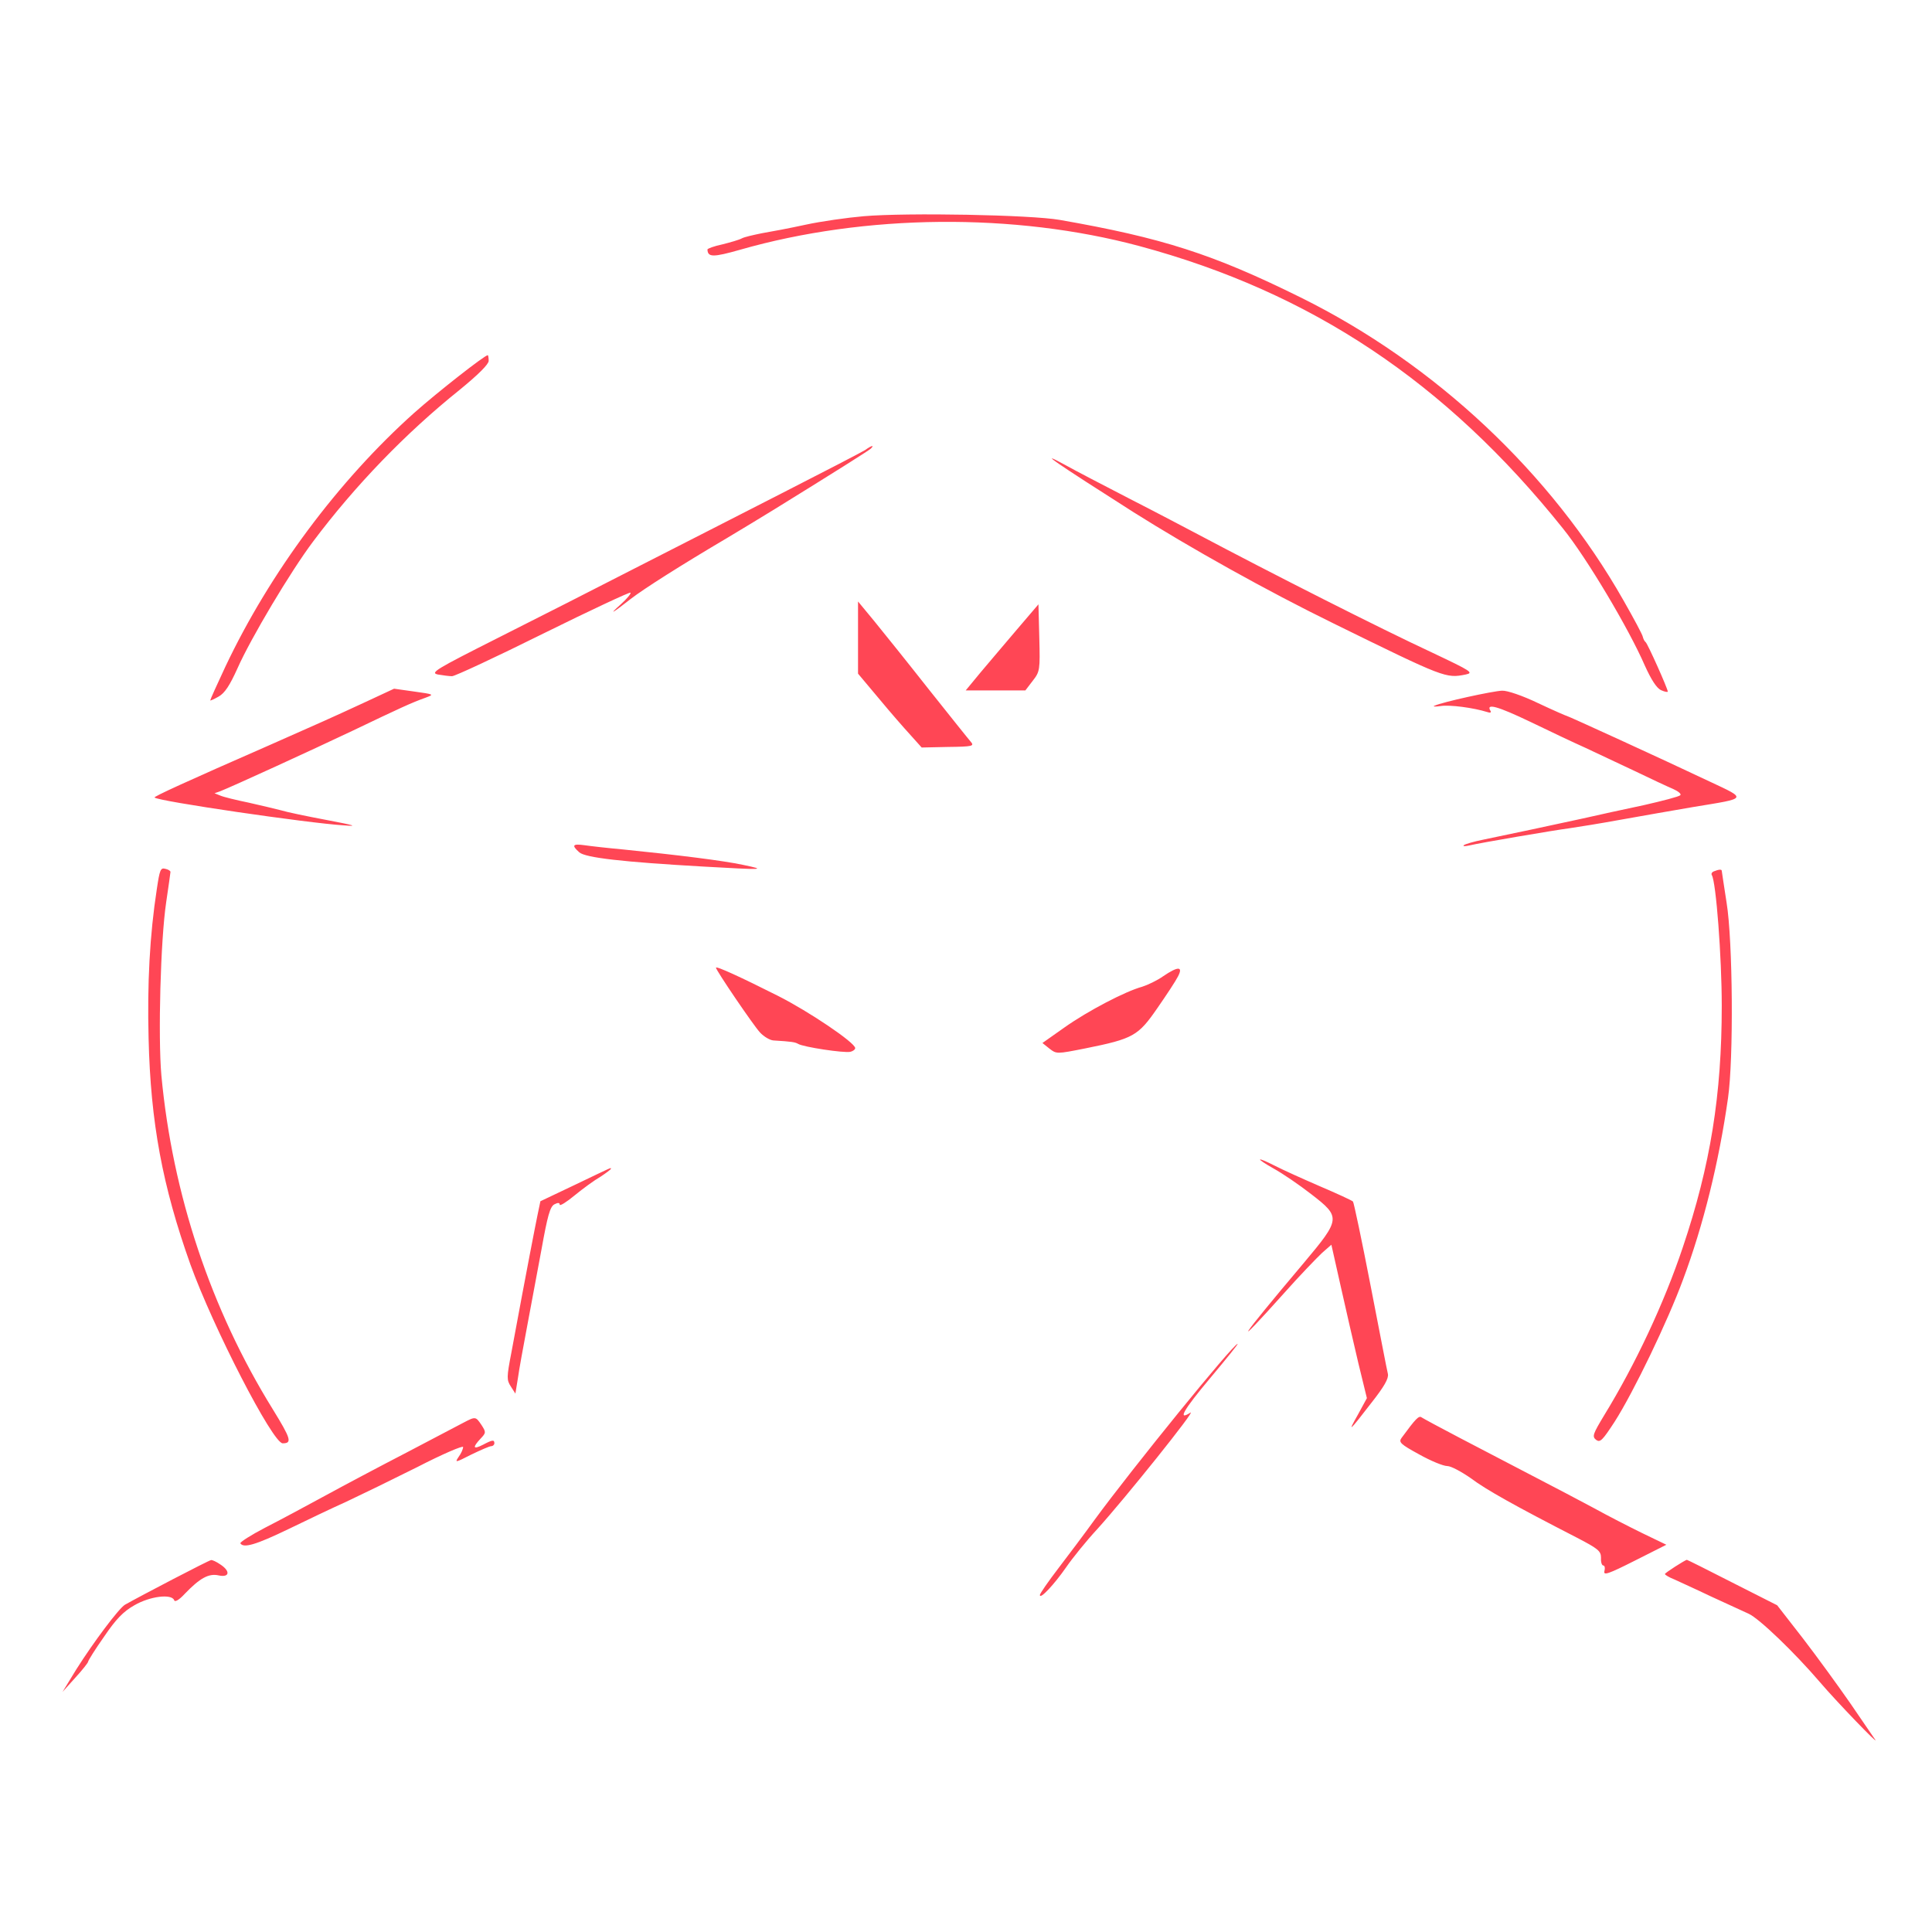
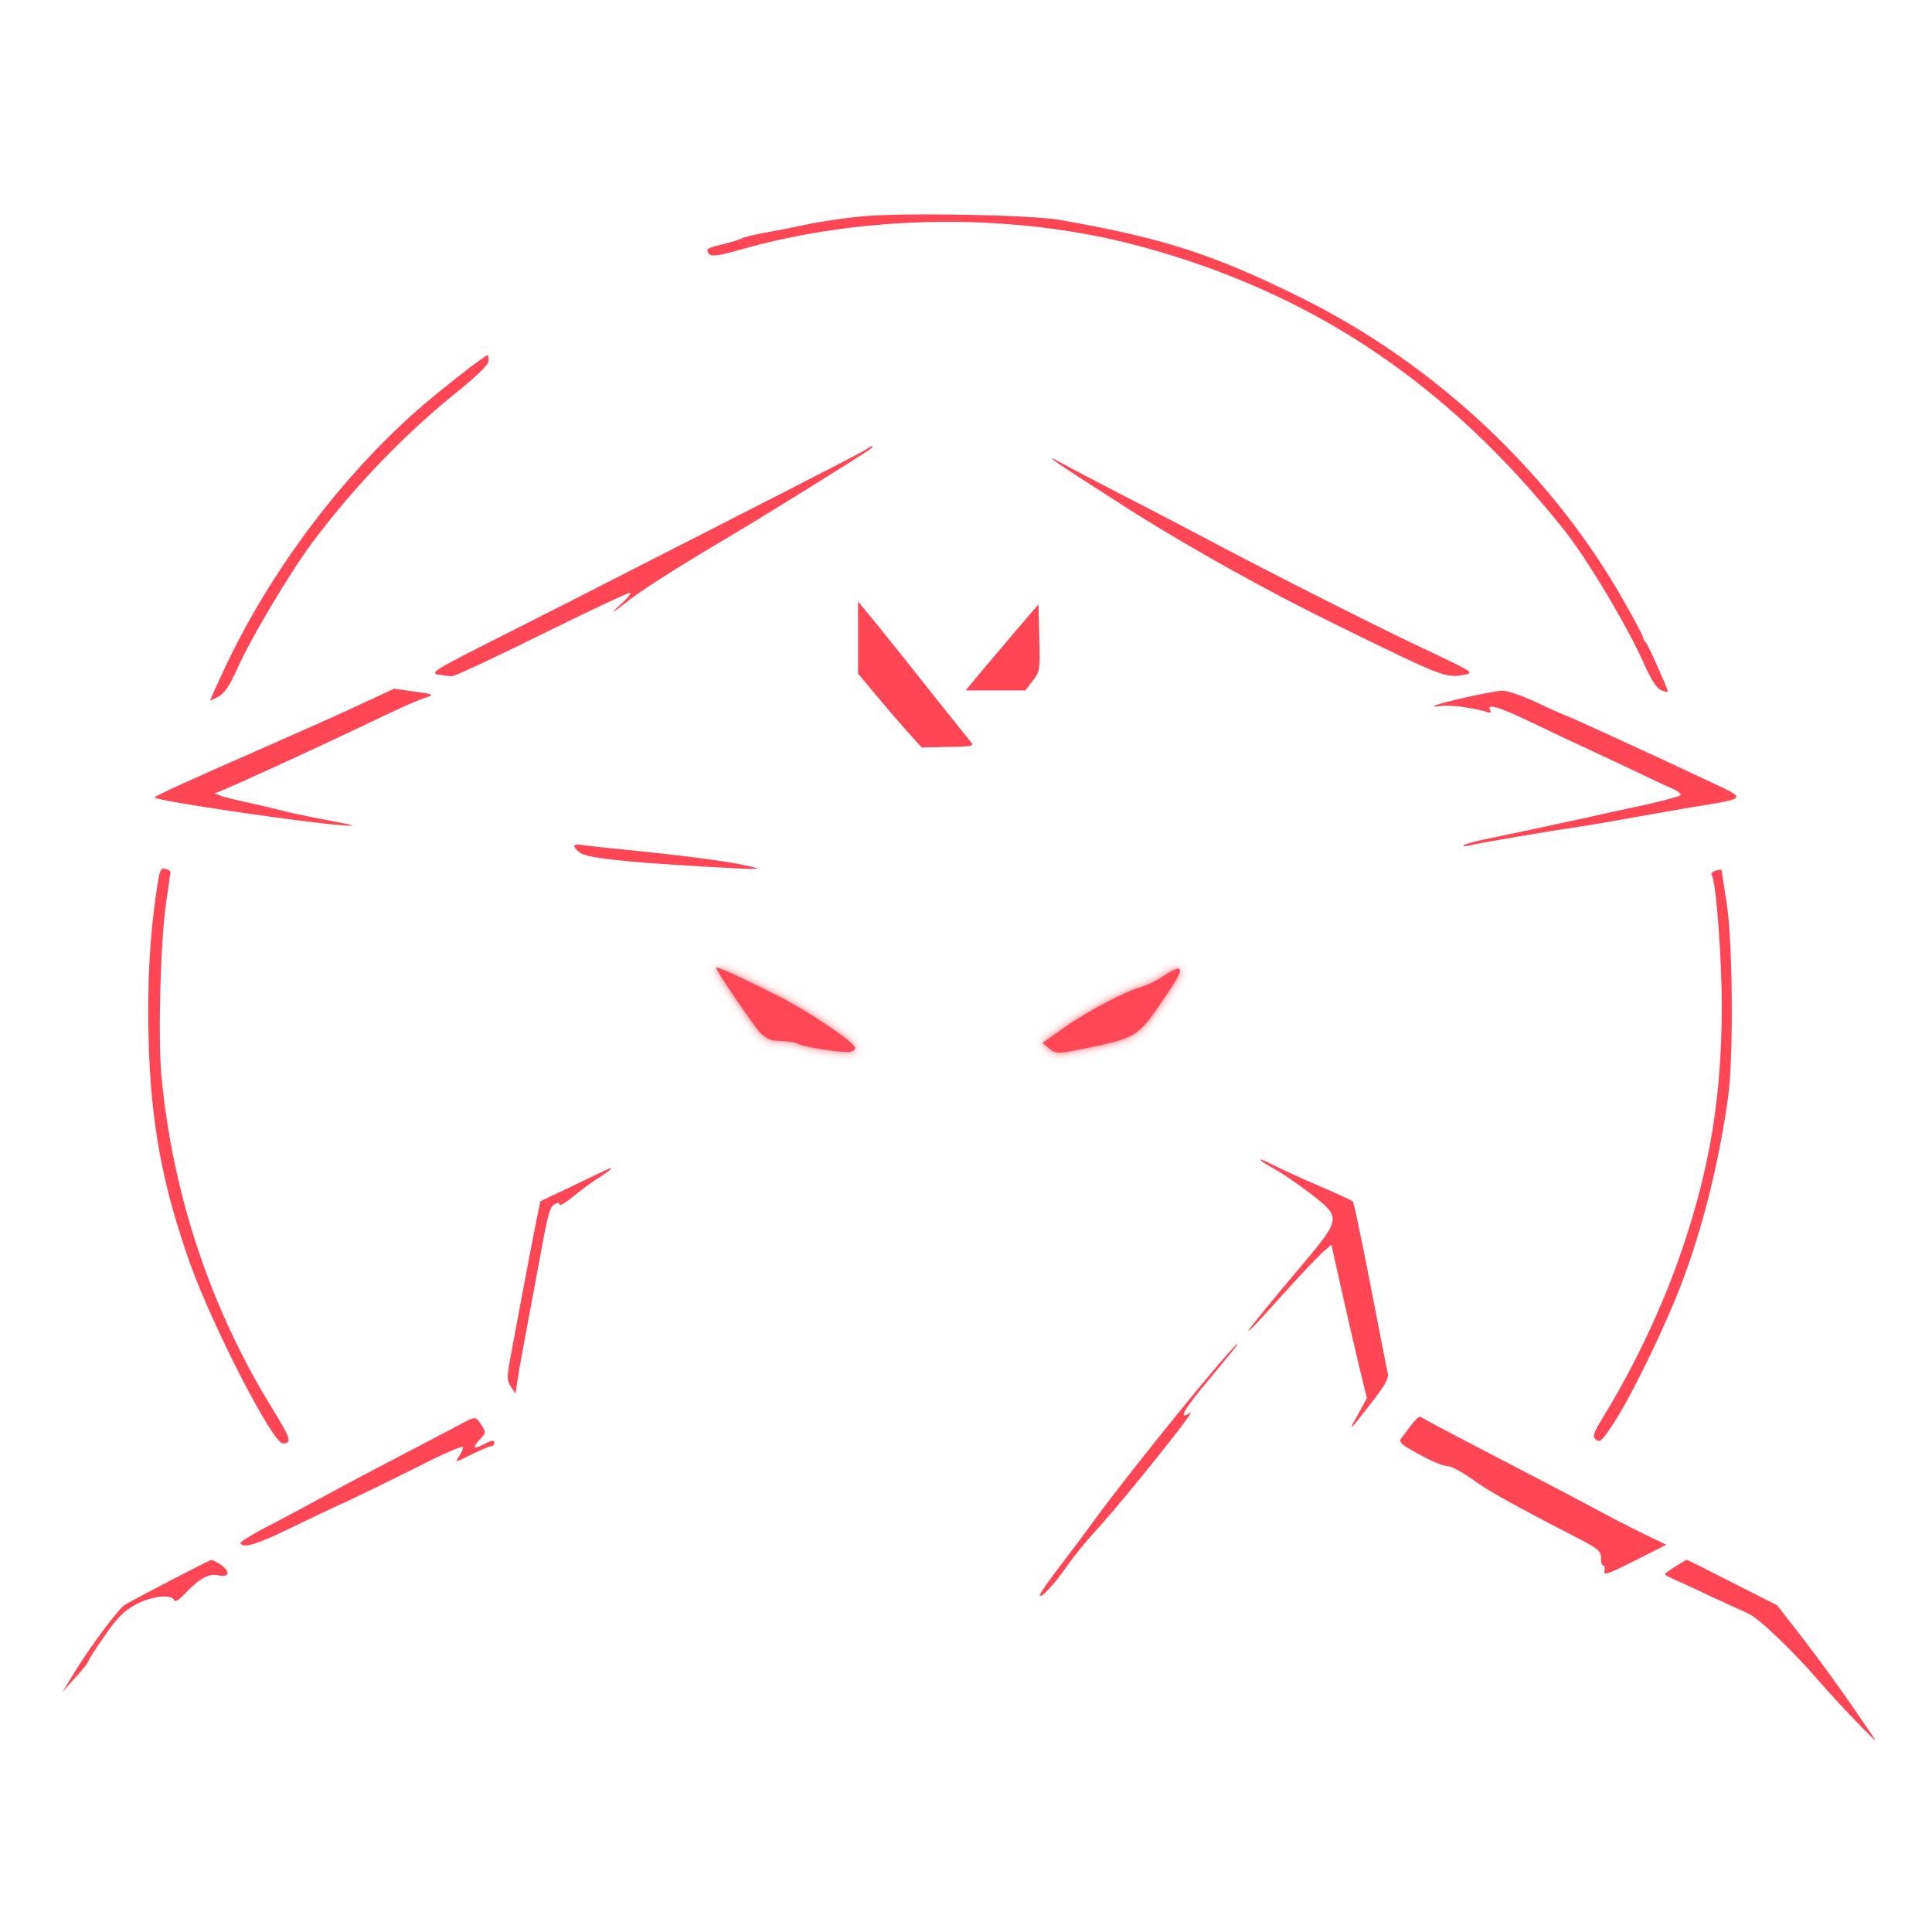
<svg xmlns="http://www.w3.org/2000/svg" version="1.0" width="680" height="680" viewBox="390 520 680 680" preserveAspectRatio="xMidYMid meet">
  <g transform="translate(0,1076) scale(0.1,-0.1)" fill="#FF4655" stroke="none">
-     <path d="M7630 4786 C7990 4723 8169 4666 8478 4513 C8951 4279 9360 3895 9614 3447 C9650 3384 9681 3326 9682 3319 C9684 3311 9688 3303 9692 3300 C9699 3295 9770 3136 9770 3126 C9770 3123 9759 3125 9746 3131 C9731 3138 9712 3167 9689 3218 C9633 3347 9485 3596 9401 3700 C8989 4215 8515 4531 7910 4694 C7470 4812 6945 4807 6505 4681 C6410 4654 6391 4654 6390 4682 C6390 4685 6414 4694 6443 4700 C6471 4707 6502 4716 6511 4721 C6520 4726 6552 4733 6581 4739 C6611 4744 6680 4757 6735 4769 C6790 4781 6882 4794 6940 4799 C7092 4812 7527 4804 7630 4786 Z M5620 4290 C5620 4278 5584 4242 5518 4188 C5327 4035 5149 3850 5002 3654 C4923 3549 4783 3314 4736 3208 C4709 3148 4691 3120 4669 3108 C4653 3099 4640 3093 4640 3095 C4640 3098 4664 3151 4693 3213 C4850 3545 5091 3868 5358 4107 C5439 4179 5606 4310 5617 4310 C5618 4310 5620 4301 5620 4290 Z M6965 3981 C6956 3973 6837 3898 6625 3767 C6581 3740 6507 3695 6460 3667 C6299 3572 6165 3487 6120 3452 C6055 3401 6039 3392 6085 3433 C6107 3453 6122 3471 6119 3474 C6117 3477 5978 3412 5812 3330 C5645 3247 5501 3180 5491 3180 C5481 3180 5459 3183 5441 3186 C5413 3192 5433 3204 5653 3315 C5786 3382 6003 3492 6135 3560 C6267 3627 6499 3746 6650 3823 C6801 3900 6934 3969 6945 3976 C6967 3992 6979 3995 6965 3981 Z M7875 3805 C7969 3757 8077 3700 8115 3680 C8377 3541 8758 3348 8943 3262 C9078 3198 9088 3192 9059 3186 C8989 3172 8986 3173 8595 3365 C8358 3481 8090 3631 7890 3757 C7615 3932 7542 3982 7650 3923 C7680 3906 7782 3853 7875 3805 Z M7168 3135 C7242 3042 7309 2958 7317 2949 C7330 2934 7323 2932 7237 2931 L7144 2929 L7083 2997 C7050 3034 7000 3093 6972 3127 L6920 3189 L6920 3316 L6920 3443 L6977 3374 C7008 3336 7094 3229 7168 3135 Z M7535 3164 L7509 3130 L7404 3130 L7299 3130 L7351 3193 C7380 3227 7437 3295 7479 3344 L7555 3433 L7558 3315 C7561 3202 7560 3196 7535 3164 Z M5397 3104 C5349 3087 5306 3067 5143 2989 C5000 2921 4716 2791 4675 2775 L4655 2768 L4675 2760 C4686 2755 4731 2744 4775 2735 C4819 2725 4870 2713 4889 2708 C4908 2702 4980 2687 5049 2674 C5149 2655 5162 2651 5110 2655 C4983 2663 4456 2740 4444 2753 C4440 2756 4553 2808 4850 2938 C5022 3014 5063 3032 5186 3089 L5287 3136 L5358 3126 C5429 3116 5429 3116 5397 3104 Z M9314 3085 C9367 3060 9413 3040 9415 3040 C9419 3040 9747 2890 9918 2809 C10050 2747 10052 2751 9862 2720 C9792 2708 9677 2688 9605 2675 C9534 2662 9453 2649 9425 2645 C9371 2638 9112 2594 9070 2584 C9056 2581 9048 2581 9052 2585 C9056 2589 9087 2598 9122 2605 C9219 2625 9365 2656 9470 2679 C9522 2691 9619 2712 9685 2726 C9751 2741 9809 2756 9814 2761 C9819 2765 9807 2775 9789 2783 C9770 2791 9708 2820 9650 2848 C9592 2875 9516 2911 9480 2928 C9444 2944 9357 2985 9287 3019 C9170 3075 9129 3086 9146 3058 C9150 3052 9145 3050 9134 3054 C9086 3069 9003 3080 8971 3075 C8951 3072 8941 3073 8949 3076 C8976 3089 9155 3128 9187 3129 C9205 3130 9260 3111 9314 3085 Z M6095 2570 C6283 2551 6445 2531 6515 2516 C6602 2498 6587 2498 6375 2510 C6093 2526 5961 2541 5939 2560 C5911 2585 5915 2591 5958 2585 C5978 2582 6040 2575 6095 2570 Z M4500 2491 C4500 2488 4493 2440 4485 2385 C4465 2251 4456 1912 4468 1775 C4507 1357 4642 952 4860 600 C4924 496 4929 480 4895 480 C4860 480 4650 888 4570 1110 C4472 1385 4430 1609 4423 1905 C4418 2098 4427 2269 4452 2431 C4462 2498 4465 2507 4482 2502 C4492 2500 4500 2495 4500 2491 Z M9960 2495 C9960 2493 9968 2442 9977 2383 C9999 2249 10002 1833 9982 1695 C9950 1469 9895 1247 9824 1057 C9770 910 9650 661 9583 556 C9540 490 9532 482 9518 492 C9503 504 9506 512 9547 580 C9656 758 9757 973 9823 1170 C9920 1458 9960 1706 9960 2020 C9960 2191 9940 2456 9925 2480 C9922 2485 9926 2491 9932 2493 C9949 2500 9960 2501 9960 2495 Z M6638 2055 C6747 2000 6910 1890 6910 1871 C6910 1866 6902 1860 6893 1858 C6871 1853 6726 1875 6709 1886 C6698 1892 6688 1894 6622 1898 C6609 1899 6588 1912 6575 1926 C6551 1952 6420 2145 6420 2154 C6420 2161 6509 2120 6638 2055 Z M8046 2123 C8038 2107 8005 2057 7973 2011 C7906 1914 7889 1904 7720 1870 C7619 1850 7619 1850 7594 1869 L7569 1889 L7647 1944 C7729 2002 7861 2071 7920 2087 C7939 2093 7973 2109 7994 2124 C8047 2160 8065 2159 8046 2123 Z M8389 1456 C8414 1443 8485 1411 8545 1385 C8606 1359 8658 1335 8662 1331 C8665 1328 8693 1195 8724 1035 C8755 876 8782 735 8785 724 C8788 708 8772 680 8728 624 C8647 519 8642 515 8680 582 L8711 639 L8681 762 C8665 830 8637 951 8619 1032 L8586 1179 L8553 1150 C8535 1133 8474 1070 8419 1008 C8228 795 8257 840 8489 1115 C8619 1270 8620 1276 8515 1357 C8474 1389 8414 1430 8383 1447 C8316 1485 8320 1491 8389 1456 Z M6050 1446 C6050 1444 6033 1431 6013 1418 C5992 1406 5951 1376 5923 1353 C5894 1329 5870 1314 5870 1320 C5870 1327 5864 1328 5851 1321 C5836 1313 5827 1280 5806 1163 C5791 1082 5768 959 5755 890 C5742 821 5727 740 5723 710 L5714 655 L5698 680 C5683 703 5683 712 5700 800 C5757 1108 5783 1240 5792 1284 L5802 1332 L5924 1390 C6062 1456 6050 1451 6050 1446 Z M8159 709 C8065 597 8043 558 8090 588 C8114 603 7859 285 7762 178 C7723 136 7674 75 7652 43 C7611 -16 7560 -71 7560 -54 C7560 -49 7589 -7 7625 40 C7661 87 7718 163 7752 210 C7886 393 8241 830 8256 830 C8259 830 8215 776 8159 709 Z M9040 498 C9109 462 9224 402 9295 365 C9367 328 9463 277 9510 252 C9557 226 9633 187 9680 164 L9765 123 L9654 67 C9561 20 9543 14 9547 30 C9550 41 9548 50 9543 50 C9538 50 9534 62 9535 77 C9535 101 9525 109 9450 148 C9232 260 9130 317 9077 357 C9044 380 9007 400 8994 400 C8980 400 8936 418 8895 441 C8829 477 8822 484 8833 499 C8883 567 8894 579 8904 571 C8910 567 8971 534 9040 498 Z M5595 544 C5611 519 5611 517 5591 496 C5562 465 5565 457 5600 475 C5634 493 5640 493 5640 480 C5640 475 5635 470 5629 470 C5623 470 5591 456 5558 440 C5503 412 5500 411 5514 432 C5523 444 5530 460 5530 467 C5530 473 5457 442 5368 396 C5278 351 5167 297 5120 275 C5073 254 4981 210 4915 178 C4801 123 4757 110 4746 128 C4744 132 4783 157 4833 183 C4884 209 4979 260 5045 296 C5111 332 5239 400 5330 447 C5421 495 5511 542 5530 552 C5574 575 5574 575 5595 544 Z M4675 54 C4712 30 4708 7 4670 15 C4635 23 4604 6 4551 -49 C4530 -72 4515 -80 4513 -72 C4504 -49 4428 -58 4373 -90 C4334 -112 4308 -139 4266 -201 C4235 -245 4210 -285 4210 -289 C4210 -292 4190 -318 4165 -345 L4120 -395 L4169 -315 C4229 -220 4319 -100 4340 -88 C4391 -59 4636 69 4643 69 C4647 70 4662 63 4675 54 Z M9997 -10 L10155 -90 L10246 -207 C10296 -272 10370 -374 10411 -433 C10452 -493 10492 -551 10500 -563 C10517 -588 10362 -427 10305 -360 C10215 -255 10092 -137 10055 -120 C10033 -110 9972 -82 9920 -58 C9868 -33 9810 -7 9793 1 C9775 8 9760 17 9760 20 C9760 24 9829 68 9837 70 C9839 70 9911 34 9997 -10 Z" />
+     <style>
+       @keyframes blink {
+         0%, 96%, 98% { opacity: 1; }
+         97% { opacity: 0.1; }
+       }
+       .eyes {
+         animation: blink 4s infinite;
+         fill: #FF4655;
+         filter: drop-shadow(0 0 15px rgba(255, 70, 85, 0.8));
+       }
+       .head {
+         fill: #FF4655;
+       }
+     </style>
+     <path class="head" d="M7630 4786 C7990 4723 8169 4666 8478 4513 C8951 4279 9360 3895 9614 3447 C9650 3384 9681 3326 9682 3319 C9684 3311 9688 3303 9692 3300 C9699 3295 9770 3136 9770 3126 C9770 3123 9759 3125 9746 3131 C9731 3138 9712 3167 9689 3218 C9633 3347 9485 3596 9401 3700 C8989 4215 8515 4531 7910 4694 C7470 4812 6945 4807 6505 4681 C6410 4654 6391 4654 6390 4682 C6390 4685 6414 4694 6443 4700 C6471 4707 6502 4716 6511 4721 C6520 4726 6552 4733 6581 4739 C6611 4744 6680 4757 6735 4769 C6790 4781 6882 4794 6940 4799 C7092 4812 7527 4804 7630 4786 Z M5620 4290 C5620 4278 5584 4242 5518 4188 C5327 4035 5149 3850 5002 3654 C4923 3549 4783 3314 4736 3208 C4709 3148 4691 3120 4669 3108 C4653 3099 4640 3093 4640 3095 C4640 3098 4664 3151 4693 3213 C4850 3545 5091 3868 5358 4107 C5439 4179 5606 4310 5617 4310 C5618 4310 5620 4301 5620 4290 Z M6965 3981 C6956 3973 6837 3898 6625 3767 C6581 3740 6507 3695 6460 3667 C6299 3572 6165 3487 6120 3452 C6055 3401 6039 3392 6085 3433 C6107 3453 6122 3471 6119 3474 C6117 3477 5978 3412 5812 3330 C5645 3247 5501 3180 5491 3180 C5481 3180 5459 3183 5441 3186 C5413 3192 5433 3204 5653 3315 C5786 3382 6003 3492 6135 3560 C6267 3627 6499 3746 6650 3823 C6801 3900 6934 3969 6945 3976 C6967 3992 6979 3995 6965 3981 Z M7875 3805 C7969 3757 8077 3700 8115 3680 C8377 3541 8758 3348 8943 3262 C9078 3198 9088 3192 9059 3186 C8989 3172 8986 3173 8595 3365 C8358 3481 8090 3631 7890 3757 C7615 3932 7542 3982 7650 3923 C7680 3906 7782 3853 7875 3805 Z M7168 3135 C7242 3042 7309 2958 7317 2949 C7330 2934 7323 2932 7237 2931 L7144 2929 L7083 2997 C7050 3034 7000 3093 6972 3127 L6920 3189 L6920 3316 L6920 3443 L6977 3374 C7008 3336 7094 3229 7168 3135 Z M7535 3164 L7509 3130 L7404 3130 L7299 3130 L7351 3193 C7380 3227 7437 3295 7479 3344 L7555 3433 L7558 3315 C7561 3202 7560 3196 7535 3164 Z M5397 3104 C5349 3087 5306 3067 5143 2989 C5000 2921 4716 2791 4675 2775 L4655 2768 L4675 2760 C4686 2755 4731 2744 4775 2735 C4819 2725 4870 2713 4889 2708 C4908 2702 4980 2687 5049 2674 C5149 2655 5162 2651 5110 2655 C4983 2663 4456 2740 4444 2753 C4440 2756 4553 2808 4850 2938 C5022 3014 5063 3032 5186 3089 L5287 3136 L5358 3126 C5429 3116 5429 3116 5397 3104 Z M9314 3085 C9367 3060 9413 3040 9415 3040 C9419 3040 9747 2890 9918 2809 C10050 2747 10052 2751 9862 2720 C9792 2708 9677 2688 9605 2675 C9534 2662 9453 2649 9425 2645 C9371 2638 9112 2594 9070 2584 C9056 2581 9048 2581 9052 2585 C9056 2589 9087 2598 9122 2605 C9219 2625 9365 2656 9470 2679 C9522 2691 9619 2712 9685 2726 C9751 2741 9809 2756 9814 2761 C9819 2765 9807 2775 9789 2783 C9770 2791 9708 2820 9650 2848 C9592 2875 9516 2911 9480 2928 C9444 2944 9357 2985 9287 3019 C9170 3075 9129 3086 9146 3058 C9150 3052 9145 3050 9134 3054 C9086 3069 9003 3080 8971 3075 C8951 3072 8941 3073 8949 3076 C8976 3089 9155 3128 9187 3129 C9205 3130 9260 3111 9314 3085 Z M6095 2570 C6283 2551 6445 2531 6515 2516 C6602 2498 6587 2498 6375 2510 C6093 2526 5961 2541 5939 2560 C5911 2585 5915 2591 5958 2585 C5978 2582 6040 2575 6095 2570 Z M4500 2491 C4500 2488 4493 2440 4485 2385 C4465 2251 4456 1912 4468 1775 C4507 1357 4642 952 4860 600 C4924 496 4929 480 4895 480 C4860 480 4650 888 4570 1110 C4472 1385 4430 1609 4423 1905 C4418 2098 4427 2269 4452 2431 C4462 2498 4465 2507 4482 2502 C4492 2500 4500 2495 4500 2491 Z M9960 2495 C9960 2493 9968 2442 9977 2383 C9999 2249 10002 1833 9982 1695 C9950 1469 9895 1247 9824 1057 C9770 910 9650 661 9583 556 C9540 490 9532 482 9518 492 C9503 504 9506 512 9547 580 C9656 758 9757 973 9823 1170 C9920 1458 9960 1706 9960 2020 C9960 2191 9940 2456 9925 2480 C9922 2485 9926 2491 9932 2493 C9949 2500 9960 2501 9960 2495 Z M8389 1456 C8414 1443 8485 1411 8545 1385 C8606 1359 8658 1335 8662 1331 C8665 1328 8693 1195 8724 1035 C8755 876 8782 735 8785 724 C8788 708 8772 680 8728 624 C8647 519 8642 515 8680 582 L8711 639 L8681 762 C8665 830 8637 951 8619 1032 L8586 1179 L8553 1150 C8535 1133 8474 1070 8419 1008 C8228 795 8257 840 8489 1115 C8619 1270 8620 1276 8515 1357 C8474 1389 8414 1430 8383 1447 C8316 1485 8320 1491 8389 1456 Z M6050 1446 C6050 1444 6033 1431 6013 1418 C5992 1406 5951 1376 5923 1353 C5894 1329 5870 1314 5870 1320 C5870 1327 5864 1328 5851 1321 C5836 1313 5827 1280 5806 1163 C5791 1082 5768 959 5755 890 C5742 821 5727 740 5723 710 L5714 655 L5698 680 C5683 703 5683 712 5700 800 C5757 1108 5783 1240 5792 1284 L5802 1332 L5924 1390 C6062 1456 6050 1451 6050 1446 Z M8159 709 C8065 597 8043 558 8090 588 C8114 603 7859 285 7762 178 C7723 136 7674 75 7652 43 C7611 -16 7560 -71 7560 -54 C7560 -49 7589 -7 7625 40 C7661 87 7718 163 7752 210 C7886 393 8241 830 8256 830 C8259 830 8215 776 8159 709 Z M9040 498 C9109 462 9224 402 9295 365 C9367 328 9463 277 9510 252 C9557 226 9633 187 9680 164 L9765 123 L9654 67 C9561 20 9543 14 9547 30 C9550 41 9548 50 9543 50 C9538 50 9534 62 9535 77 C9535 101 9525 109 9450 148 C9232 260 9130 317 9077 357 C9044 380 9007 400 8994 400 C8980 400 8936 418 8895 441 C8829 477 8822 484 8833 499 C8883 567 8894 579 8904 571 C8910 567 8971 534 9040 498 Z M5595 544 C5611 519 5611 517 5591 496 C5562 465 5565 457 5600 475 C5634 493 5640 493 5640 480 C5640 475 5635 470 5629 470 C5623 470 5591 456 5558 440 C5503 412 5500 411 5514 432 C5523 444 5530 460 5530 467 C5530 473 5457 442 5368 396 C5278 351 5167 297 5120 275 C5073 254 4981 210 4915 178 C4801 123 4757 110 4746 128 C4744 132 4783 157 4833 183 C4884 209 4979 260 5045 296 C5111 332 5239 400 5330 447 C5421 495 5511 542 5530 552 C5574 575 5574 575 5595 544 Z M4675 54 C4712 30 4708 7 4670 15 C4635 23 4604 6 4551 -49 C4530 -72 4515 -80 4513 -72 C4504 -49 4428 -58 4373 -90 C4334 -112 4308 -139 4266 -201 C4235 -245 4210 -285 4210 -289 C4210 -292 4190 -318 4165 -345 L4120 -395 L4169 -315 C4229 -220 4319 -100 4340 -88 C4391 -59 4636 69 4643 69 C4647 70 4662 63 4675 54 Z M9997 -10 L10155 -90 L10246 -207 C10296 -272 10370 -374 10411 -433 C10452 -493 10492 -551 10500 -563 C10517 -588 10362 -427 10305 -360 C10215 -255 10092 -137 10055 -120 C10033 -110 9972 -82 9920 -58 C9868 -33 9810 -7 9793 1 C9775 8 9760 17 9760 20 C9760 24 9829 68 9837 70 C9839 70 9911 34 9997 -10 Z" />
+     <path class="eyes" d="M6638 2055 C6747 2000 6910 1890 6910 1871 C6910 1866 6902 1860 6893 1858 C6871 1853 6726 1875 6709 1886 C6698 1892 6688 1894 6622 1898 C6609 1899 6588 1912 6575 1926 C6551 1952 6420 2145 6420 2154 C6420 2161 6509 2120 6638 2055 Z M8046 2123 C8038 2107 8005 2057 7973 2011 C7906 1914 7889 1904 7720 1870 C7619 1850 7619 1850 7594 1869 L7569 1889 L7647 1944 C7729 2002 7861 2071 7920 2087 C7939 2093 7973 2109 7994 2124 C8047 2160 8065 2159 8046 2123 Z" />
  </g>
</svg>
